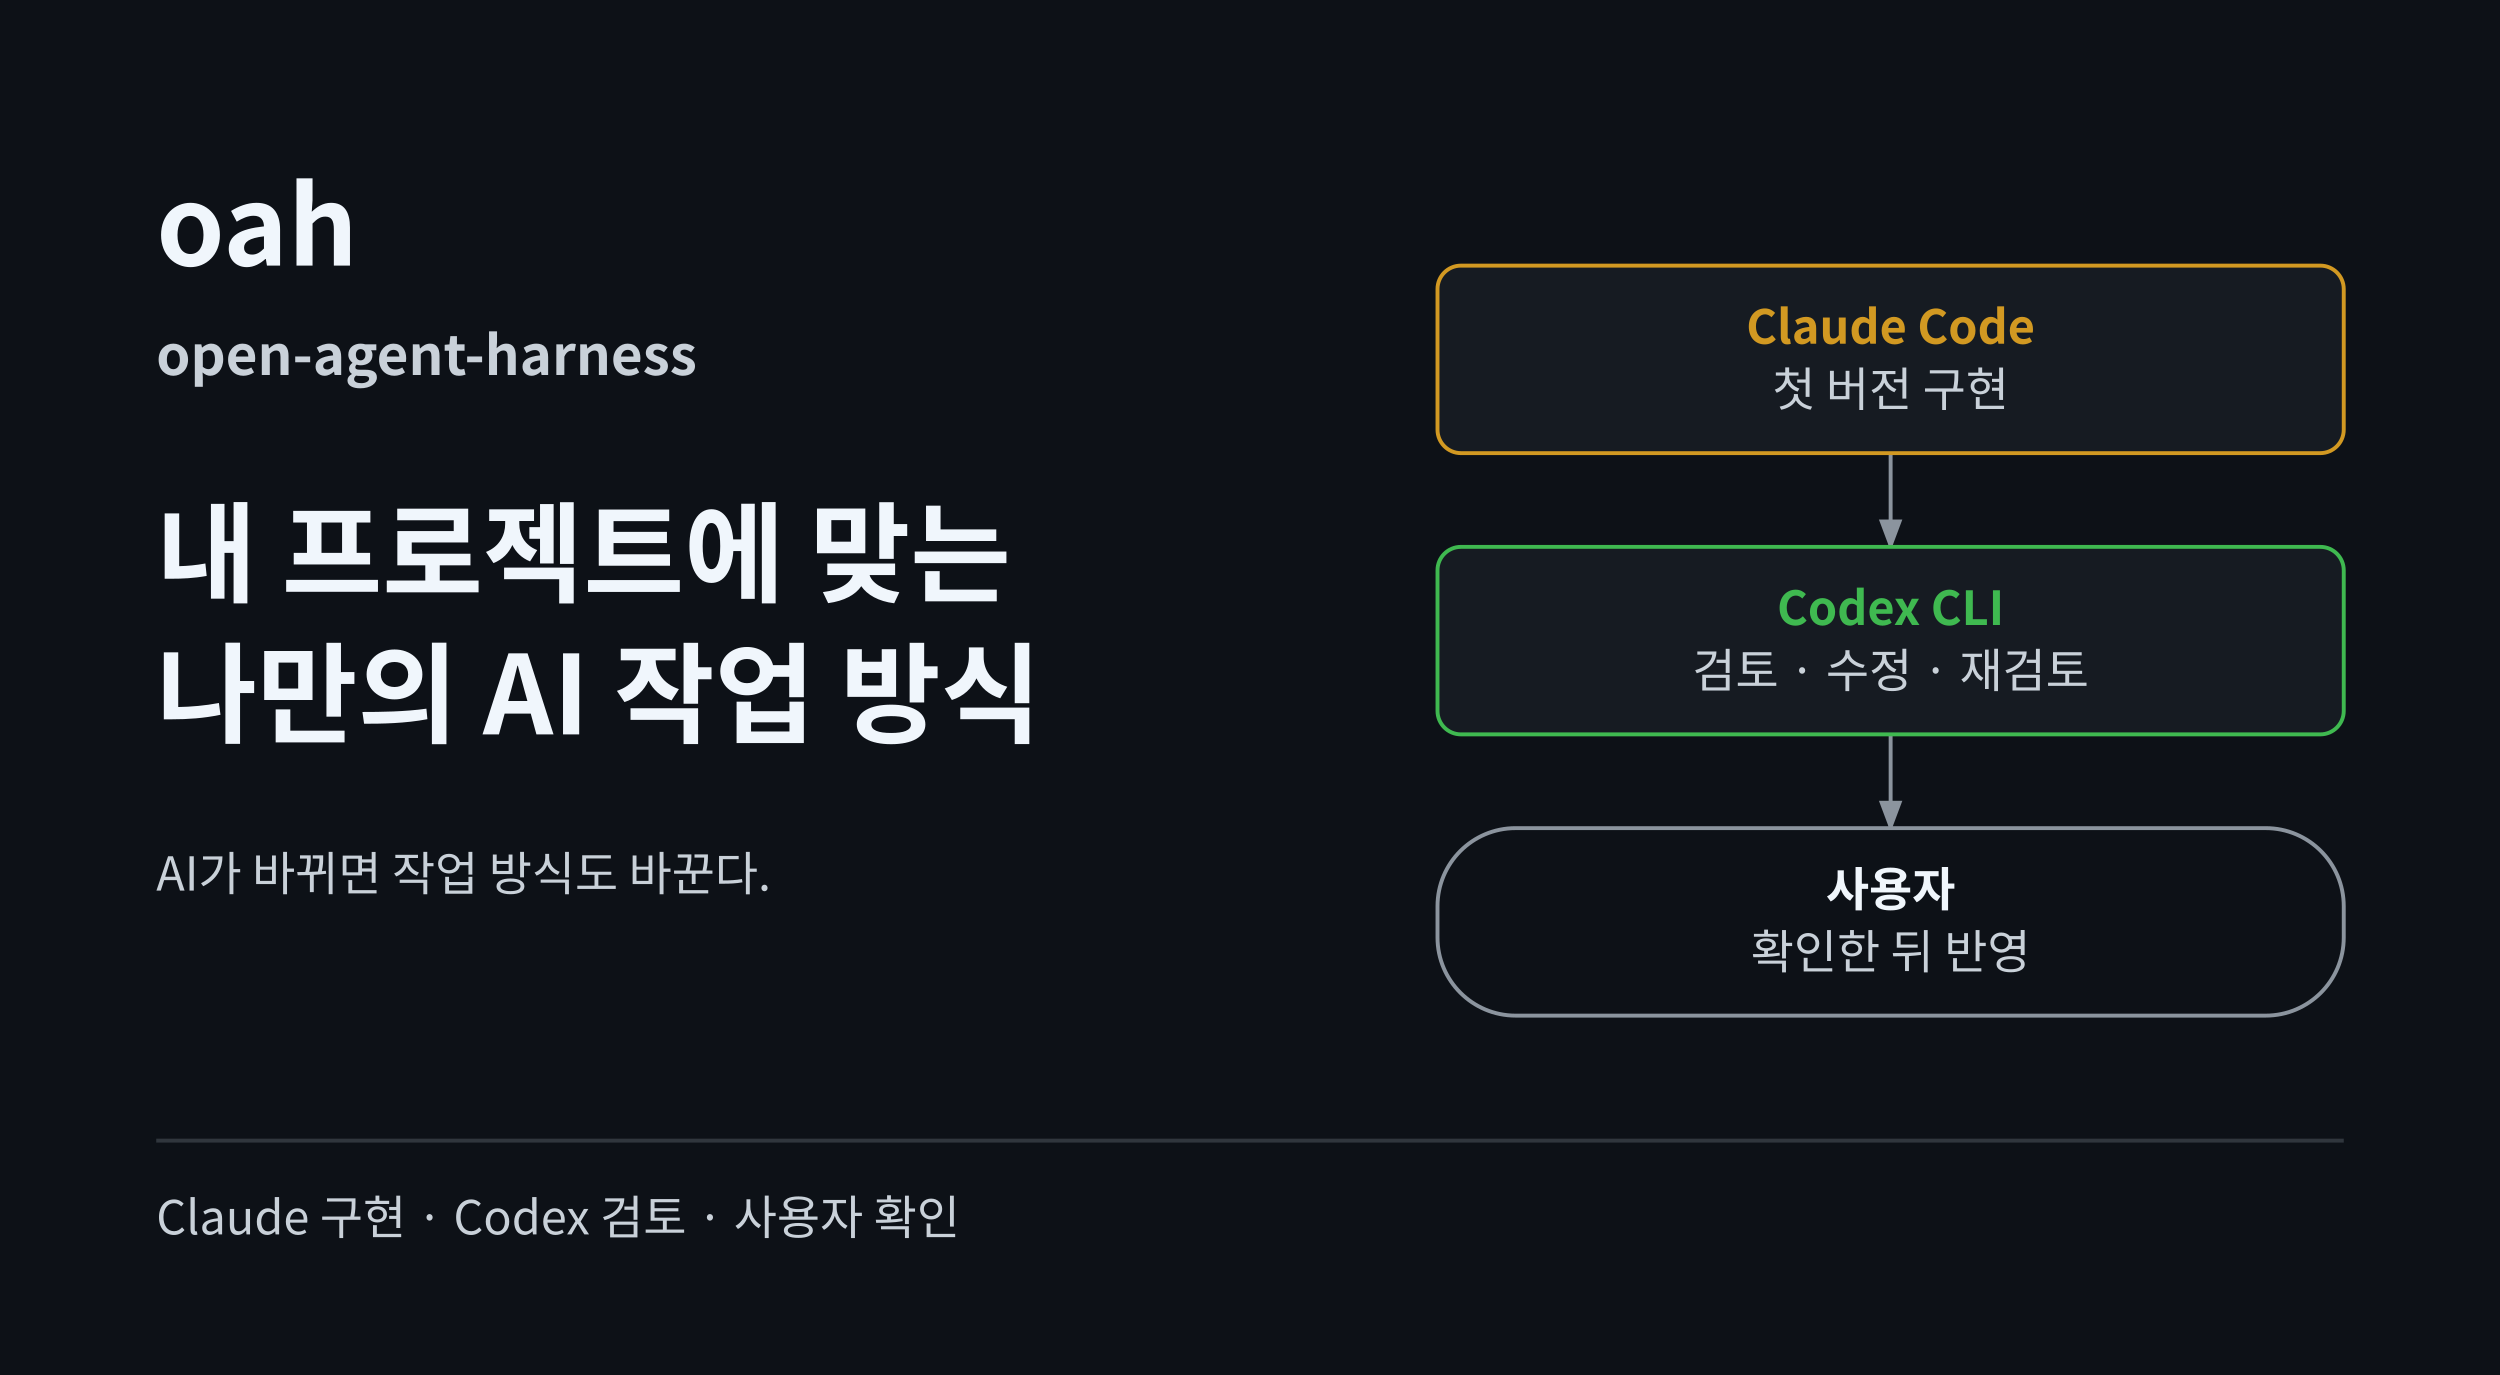
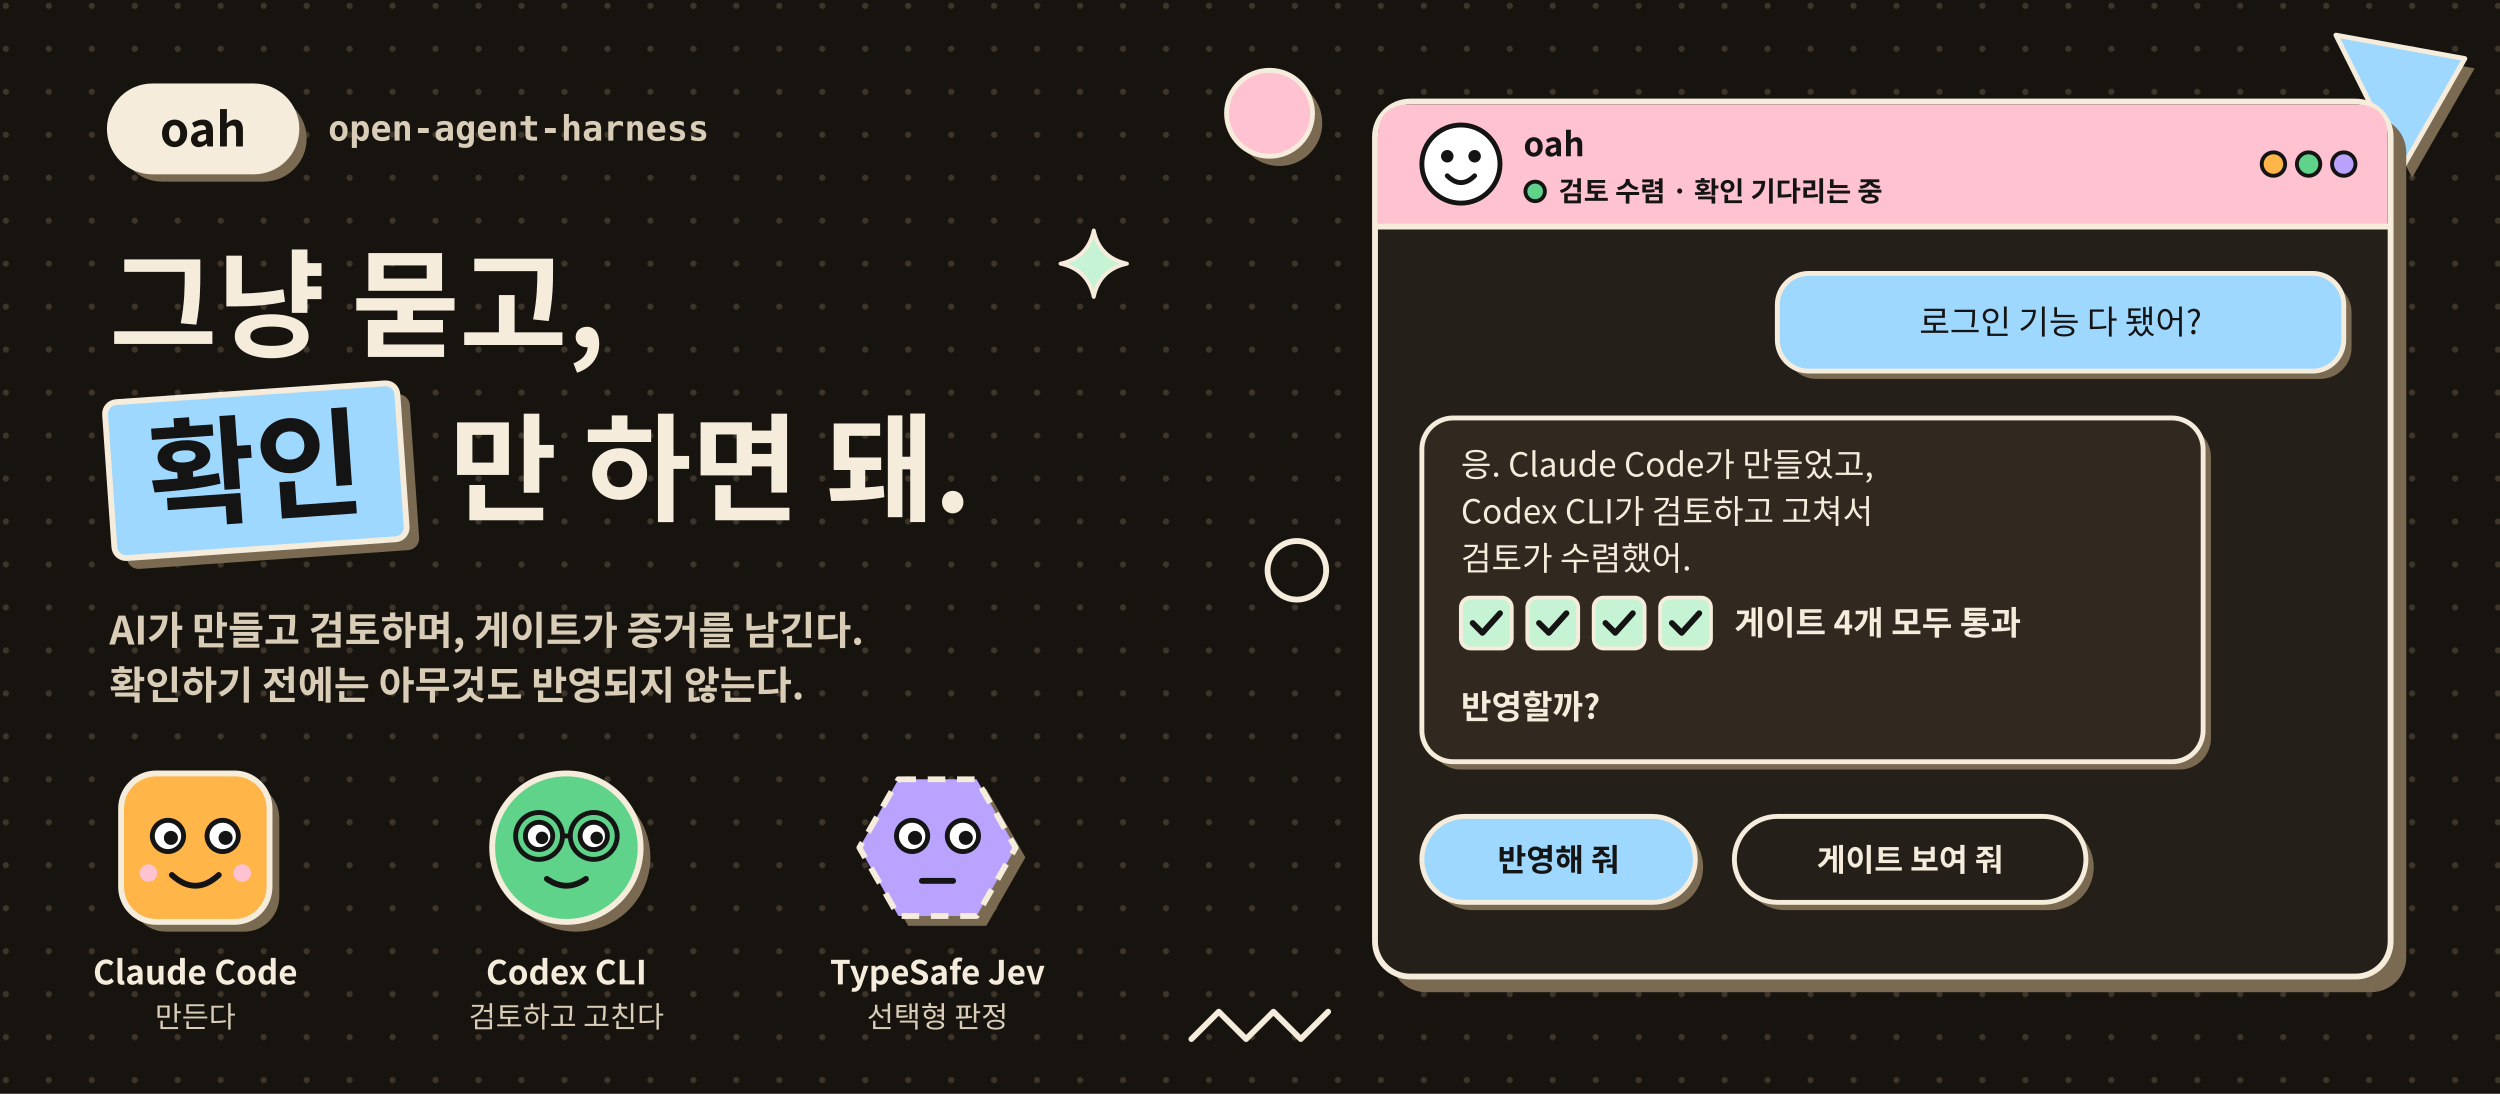
- <svg xmlns="http://www.w3.org/2000/svg" viewBox="0 0 640 352" role="img" aria-labelledby="banner-ko-dark-title banner-ko-dark-desc" id="banner-ko-dark-root">
+ <svg xmlns="http://www.w3.org/2000/svg" viewBox="0 0 1280 560" role="img" aria-labelledby="banner-ko-dark-title banner-ko-dark-desc" id="banner-ko-dark-root">
  <defs>
-     <style>#banner-ko-dark-root { font-family: "Apple SD Gothic Neo", "Malgun Gothic", "Noto Sans KR", "Noto Sans CJK KR", system-ui, -apple-system, "Segoe UI", sans-serif; color: #f0f6fc; }
+     <style>#banner-ko-dark-root { font-family: "Apple SD Gothic Neo", "Malgun Gothic", "Noto Sans KR", "Noto Sans CJK KR", system-ui, -apple-system, "Segoe UI", sans-serif; color: #f5ecdc; }
      #banner-ko-dark-root .diagram-container { width: 100%; overflow-x: auto; }
-       #banner-ko-dark-root .title { font-size: 28px; font-weight: 600; }
-       #banner-ko-dark-root .group { font-size: 14px; font-weight: 600; }
-       #banner-ko-dark-root .node { font-size: 12px; font-weight: 600; }
-       #banner-ko-dark-root .label { font-size: 12px; font-weight: 400; }
-       #banner-ko-dark-root .mono { font-family: ui-monospace, "SFMono-Regular", Consolas, monospace; font-size: 8px; }
-       #banner-ko-dark-root .arrow-label { font-family: "Apple SD Gothic Neo", "Malgun Gothic", "Noto Sans KR", "Noto Sans CJK KR", system-ui, -apple-system, "Segoe UI", sans-serif; font-size: 12px; font-weight: 500; }
+       #banner-ko-dark-root .display { font-family: "Apple SD Gothic Neo", "Malgun Gothic", "Noto Sans KR", "Noto Sans CJK KR", "Arial Black", "Segoe UI Black", system-ui, -apple-system, "Segoe UI", sans-serif; font-size: 60px; font-weight: 800; }
+       #banner-ko-dark-root .brand { font-family: "Apple SD Gothic Neo", "Malgun Gothic", "Noto Sans KR", "Noto Sans CJK KR", "Arial Black", "Segoe UI Black", system-ui, -apple-system, "Segoe UI", sans-serif; font-size: 24px; font-weight: 800; }
+       #banner-ko-dark-root .mono { font-family: ui-monospace, "SFMono-Regular", Consolas, monospace; font-size: 18px; font-weight: 600; }
+       #banner-ko-dark-root .tag { font-size: 20px; font-weight: 600; }
+       #banner-ko-dark-root .name { font-size: 17px; font-weight: 800; }
+       #banner-ko-dark-root .role { font-size: 15px; font-weight: 500; }
+       #banner-ko-dark-root .status { font-size: 14px; font-weight: 600; }
+       #banner-ko-dark-root .msg { font-size: 17px; font-weight: 500; }
+       #banner-ko-dark-root .strong { font-size: 17px; font-weight: 800; }
+       #banner-ko-dark-root .chip { font-size: 16px; font-weight: 700; }
      @media print {
#banner-ko-dark-root .diagram-container { overflow-x: visible; }
}</style>
-     <marker id="banner-ko-dark-arrow" markerWidth="8" markerHeight="6" refX="7" refY="3" orient="auto">
-       <polygon points="0 0, 8 3, 0 6" fill="#8b949e" />
-     </marker>
-     <marker id="banner-ko-dark-arrow-accent" markerWidth="8" markerHeight="6" refX="7" refY="3" orient="auto">
-       <polygon points="0 0, 8 3, 0 6" fill="#3fb950" />
-     </marker>
-     <marker id="banner-ko-dark-arrow-link" markerWidth="8" markerHeight="6" refX="7" refY="3" orient="auto">
-       <polygon points="0 0, 8 3, 0 6" fill="#58a6ff" />
-     </marker>
+     <pattern id="banner-ko-dark-dots" width="22" height="22" patternUnits="userSpaceOnUse">
+       <circle cx="3" cy="3" r="1.6" fill="#3d352a" />
+     </pattern>
  </defs>
-   <rect x="0" y="0" width="640" height="352" rx="0" fill="#0d1117" />
-   <line x1="484" y1="116" x2="484" y2="140" stroke="#8b949e" stroke-width="1" marker-end="url(#banner-ko-dark-arrow)" />
-   <line x1="484" y1="188" x2="484" y2="212" stroke="#8b949e" stroke-width="1" marker-end="url(#banner-ko-dark-arrow)" />
-   <text x="40" y="68" class="title" text-anchor="start" fill="#f0f6fc">oah</text>
-   <text x="40" y="96" class="group" text-anchor="start" fill="#c9d1d9">open-agent-harness</text>
-   <text x="40" y="152" class="title" text-anchor="start" fill="#f0f6fc">내 프로젝트에 맞는</text>
-   <text x="40" y="188" class="title" text-anchor="start" fill="#f0f6fc">나만의 AI 작업 방식</text>
-   <text x="40" y="228" class="label" text-anchor="start" fill="#c9d1d9">AI가 바뀌면 작업 방식도 바꾼다.</text>
-   <rect x="368" y="68" width="232" height="48" rx="6" fill="#161b22" stroke="#d29922" stroke-width="1" />
-   <text x="484.0" y="88" class="node" text-anchor="middle" fill="#d29922">Claude Code</text>
-   <text x="484.0" y="104" class="label" text-anchor="middle" fill="#c9d1d9">첫 버전 구현</text>
-   <rect x="368" y="140" width="232" height="48" rx="6" fill="#161b22" stroke="#3fb950" stroke-width="1" />
-   <text x="484.0" y="160" class="node" text-anchor="middle" fill="#3fb950">Codex CLI</text>
-   <text x="484.0" y="176" class="label" text-anchor="middle" fill="#c9d1d9">검토 · 수정 · 재검토</text>
-   <rect x="368" y="212" width="232" height="48" rx="20" fill="#0d1117" stroke="#8b949e" stroke-width="1" />
-   <text x="484.0" y="232" class="node" text-anchor="middle" fill="#f0f6fc">사용자</text>
-   <text x="484.0" y="248" class="label" text-anchor="middle" fill="#c9d1d9">확인한 뒤 반영</text>
-   <line x1="40" y1="292" x2="600" y2="292" stroke="#30363d" stroke-width="1" />
-   <text x="40" y="316" class="label" text-anchor="start" fill="#c9d1d9">Claude 구현 · Codex 검토 · 사용자 확인</text>
+   <rect x="0" y="0" width="1280" height="560" fill="#17140f" />
+   <rect x="0" y="0" width="1280" height="560" fill="url(#banner-ko-dark-dots)" />
+   <circle cx="655" cy="63" r="22" fill="#7a6a52" />
+   <circle cx="650" cy="58" r="22" fill="#ffc2d1" stroke="#f5ecdc" stroke-width="2.5" />
+   <polygon points="1201,23 1267,35 1235,91" fill="#7a6a52" />
+   <polygon points="1196,18 1262,30 1230,86" fill="#9fd8ff" stroke="#f5ecdc" stroke-width="2.5" stroke-linejoin="round" />
+   <circle cx="664" cy="292" r="15" fill="none" stroke="#f5ecdc" stroke-width="3" />
+   <path d="M610 532 l14 -14 l14 14 l14 -14 l14 14 l14 -14" fill="none" stroke="#f5ecdc" stroke-width="3" stroke-linecap="round" stroke-linejoin="round" />
+   <path d="M560 118 Q563 132 577 135 Q563 138 560 152 Q557 138 543 135 Q557 132 560 118 Z" fill="#c6f3d3" stroke="#f5ecdc" stroke-width="2" stroke-linejoin="round" />
+   <rect x="61" y="49" width="96" height="44" rx="22" fill="#7a6a52" />
+   <rect x="56" y="44" width="96" height="44" rx="22" fill="#f5ecdc" stroke="#f5ecdc" stroke-width="2.5" />
+   <text x="104" y="75" class="brand" text-anchor="middle" fill="#17140f">oah</text>
+   <text x="168" y="72" class="mono" text-anchor="start" fill="#d9cdb8">open-agent-harness</text>
+   <text x="56" y="178" class="display" text-anchor="start" fill="#f5ecdc">그냥 묻고,</text>
+   <g transform="rotate(-4 131 241)">
+     <rect x="62" y="207" width="150" height="80" rx="6" fill="#7a6a52" />
+     <rect x="56" y="201" width="150" height="80" rx="6" fill="#9fd8ff" stroke="#f5ecdc" stroke-width="3" />
+     <text x="131" y="262" class="display" text-anchor="middle" fill="#141414">확인</text>
+   </g>
+   <text x="230" y="262" class="display" text-anchor="start" fill="#f5ecdc">만 하면 돼.</text>
+   <text x="56" y="330" class="tag" text-anchor="start" fill="#d9cdb8">AI가 만들고 검토하며, 게이트가 증거를 남긴다.</text>
+   <text x="56" y="358" class="tag" text-anchor="start" fill="#d9cdb8">확인하기 전에는 아무것도 반영되지 않는다.</text>
+   <rect x="67" y="401" width="76" height="76" rx="18" fill="#7a6a52" />
+   <rect x="62" y="396" width="76" height="76" rx="18" fill="#ffb547" stroke="#f5ecdc" stroke-width="3" />
+   <circle cx="86" cy="428" r="8" fill="#ffffff" stroke="#141414" stroke-width="2.5" />
+   <circle cx="87.5" cy="429" r="3.6" fill="#141414" />
+   <circle cx="114" cy="428" r="8" fill="#ffffff" stroke="#141414" stroke-width="2.5" />
+   <circle cx="115.5" cy="429" r="3.6" fill="#141414" />
+   <circle cx="76" cy="447" r="4.5" fill="#ffc2d1" />
+   <circle cx="124" cy="447" r="4.5" fill="#ffc2d1" />
+   <path d="M88 448 Q100 459 112 448" fill="none" stroke="#141414" stroke-width="3" stroke-linecap="round" />
+   <circle cx="295" cy="439" r="38" fill="#7a6a52" />
+   <circle cx="290" cy="434" r="38" fill="#5fd38a" stroke="#f5ecdc" stroke-width="3" />
+   <circle cx="276" cy="428" r="7" fill="#ffffff" stroke="#141414" stroke-width="2.5" />
+   <circle cx="277.5" cy="429" r="3.2" fill="#141414" />
+   <circle cx="304" cy="428" r="7" fill="#ffffff" stroke="#141414" stroke-width="2.5" />
+   <circle cx="305.5" cy="429" r="3.2" fill="#141414" />
+   <circle cx="276" cy="428" r="12" fill="none" stroke="#141414" stroke-width="2.5" />
+   <circle cx="304" cy="428" r="12" fill="none" stroke="#141414" stroke-width="2.5" />
+   <line x1="288" y1="428" x2="292" y2="428" stroke="#141414" stroke-width="2.5" />
+   <path d="M280 450 Q290 457 300 450" fill="none" stroke="#141414" stroke-width="3" stroke-linecap="round" />
+   <polygon points="465,404 505,404 525,439 505,474 465,474 445,439" fill="#7a6a52" />
+   <polygon points="460,399 500,399 520,434 500,469 460,469 440,434" fill="#b9a3ff" stroke="#f5ecdc" stroke-width="3" stroke-dasharray="9 6" stroke-linejoin="round" />
+   <circle cx="467" cy="428" r="8" fill="#ffffff" stroke="#141414" stroke-width="2.5" />
+   <circle cx="468.5" cy="429" r="3.6" fill="#141414" />
+   <circle cx="493" cy="428" r="8" fill="#ffffff" stroke="#141414" stroke-width="2.5" />
+   <circle cx="494.5" cy="429" r="3.6" fill="#141414" />
+   <line x1="472" y1="451" x2="488" y2="451" stroke="#141414" stroke-width="3" stroke-linecap="round" />
+   <text x="100" y="504" class="name" text-anchor="middle" fill="#f5ecdc">Claude Code</text>
+   <text x="100" y="526" class="role" text-anchor="middle" fill="#d9cdb8">만든다</text>
+   <text x="290" y="504" class="name" text-anchor="middle" fill="#f5ecdc">Codex CLI</text>
+   <text x="290" y="526" class="role" text-anchor="middle" fill="#d9cdb8">검토하고 고친다</text>
+   <text x="480" y="504" class="name" text-anchor="middle" fill="#f5ecdc">TypeSafe Jev</text>
+   <text x="480" y="526" class="role" text-anchor="middle" fill="#d9cdb8">선택형 판정</text>
+   <rect x="712" y="60" width="520" height="448" rx="18" fill="#7a6a52" />
+   <rect x="704" y="52" width="520" height="448" rx="18" fill="#241f18" stroke="#f5ecdc" stroke-width="3" />
+   <path d="M705.5 70 Q705.5 53.5 722 53.5 L1206 53.5 Q1222.5 53.5 1222.5 70 L1222.5 116 L705.5 116 Z" fill="#ffc2d1" />
+   <line x1="704" y1="116" x2="1224" y2="116" stroke="#f5ecdc" stroke-width="3" />
+   <circle cx="748" cy="84" r="20" fill="#ffffff" stroke="#141414" stroke-width="2.5" />
+   <circle cx="741" cy="80" r="3.2" fill="#141414" />
+   <circle cx="755" cy="80" r="3.2" fill="#141414" />
+   <path d="M741 90 Q748 97 755 90" fill="none" stroke="#141414" stroke-width="2.5" stroke-linecap="round" />
+   <text x="780" y="80" class="name" text-anchor="start" fill="#141414">oah</text>
+   <circle cx="786" cy="98" r="5" fill="#5fd38a" stroke="#141414" stroke-width="2" />
+   <text x="798" y="103" class="status" text-anchor="start" fill="#141414">검토 수렴 · 확인 기다리는 중</text>
+   <circle cx="1164" cy="84" r="6" fill="#ffb547" stroke="#141414" stroke-width="2" />
+   <circle cx="1182" cy="84" r="6" fill="#5fd38a" stroke="#141414" stroke-width="2" />
+   <circle cx="1200" cy="84" r="6" fill="#b9a3ff" stroke="#141414" stroke-width="2" />
+   <rect x="914" y="144" width="290" height="50" rx="16" fill="#7a6a52" />
+   <rect x="910" y="140" width="290" height="50" rx="16" fill="#9fd8ff" stroke="#f5ecdc" stroke-width="2.5" />
+   <text x="1055" y="171" class="msg" text-anchor="middle" fill="#141414">로그인 기능 다 됐어?</text>
+   <rect x="732" y="218" width="400" height="176" rx="16" fill="#7a6a52" />
+   <rect x="728" y="214" width="400" height="176" rx="16" fill="#312920" stroke="#f5ecdc" stroke-width="2.5" />
+   <text x="748" y="244" class="msg" text-anchor="start" fill="#f5ecdc">응. Claude Code가 만들었고,</text>
+   <text x="748" y="268" class="msg" text-anchor="start" fill="#f5ecdc">Codex CLI가 검토하고 고쳐서</text>
+   <text x="748" y="292" class="msg" text-anchor="start" fill="#f5ecdc">검토가 수렴했어.</text>
+   <rect x="748" y="306" width="26" height="26" rx="5" fill="#c6f3d3" stroke="#f5ecdc" stroke-width="2" />
+   <path d="M754 319 l5 5 l9 -10" fill="none" stroke="#141414" stroke-width="3" stroke-linecap="round" stroke-linejoin="round" />
+   <rect x="782" y="306" width="26" height="26" rx="5" fill="#c6f3d3" stroke="#f5ecdc" stroke-width="2" />
+   <path d="M788 319 l5 5 l9 -10" fill="none" stroke="#141414" stroke-width="3" stroke-linecap="round" stroke-linejoin="round" />
+   <rect x="816" y="306" width="26" height="26" rx="5" fill="#c6f3d3" stroke="#f5ecdc" stroke-width="2" />
+   <path d="M822 319 l5 5 l9 -10" fill="none" stroke="#141414" stroke-width="3" stroke-linecap="round" stroke-linejoin="round" />
+   <rect x="850" y="306" width="26" height="26" rx="5" fill="#c6f3d3" stroke="#f5ecdc" stroke-width="2" />
+   <path d="M856 319 l5 5 l9 -10" fill="none" stroke="#141414" stroke-width="3" stroke-linecap="round" stroke-linejoin="round" />
+   <text x="888" y="325" class="strong" text-anchor="start" fill="#f5ecdc">게이트 4개 모두 통과</text>
+   <text x="748" y="368" class="strong" text-anchor="start" fill="#f5ecdc">반영할까?</text>
+   <rect x="732" y="422" width="140" height="44" rx="22" fill="#7a6a52" />
+   <rect x="728" y="418" width="140" height="44" rx="22" fill="#9fd8ff" stroke="#f5ecdc" stroke-width="2.5" />
+   <text x="798" y="446" class="chip" text-anchor="middle" fill="#141414">반영해 줘</text>
+   <rect x="892" y="422" width="180" height="44" rx="22" fill="#7a6a52" />
+   <rect x="888" y="418" width="180" height="44" rx="22" fill="#241f18" stroke="#f5ecdc" stroke-width="2.5" />
+   <text x="978" y="446" class="chip" text-anchor="middle" fill="#f5ecdc">게이트 보여 줘</text>
</svg>
